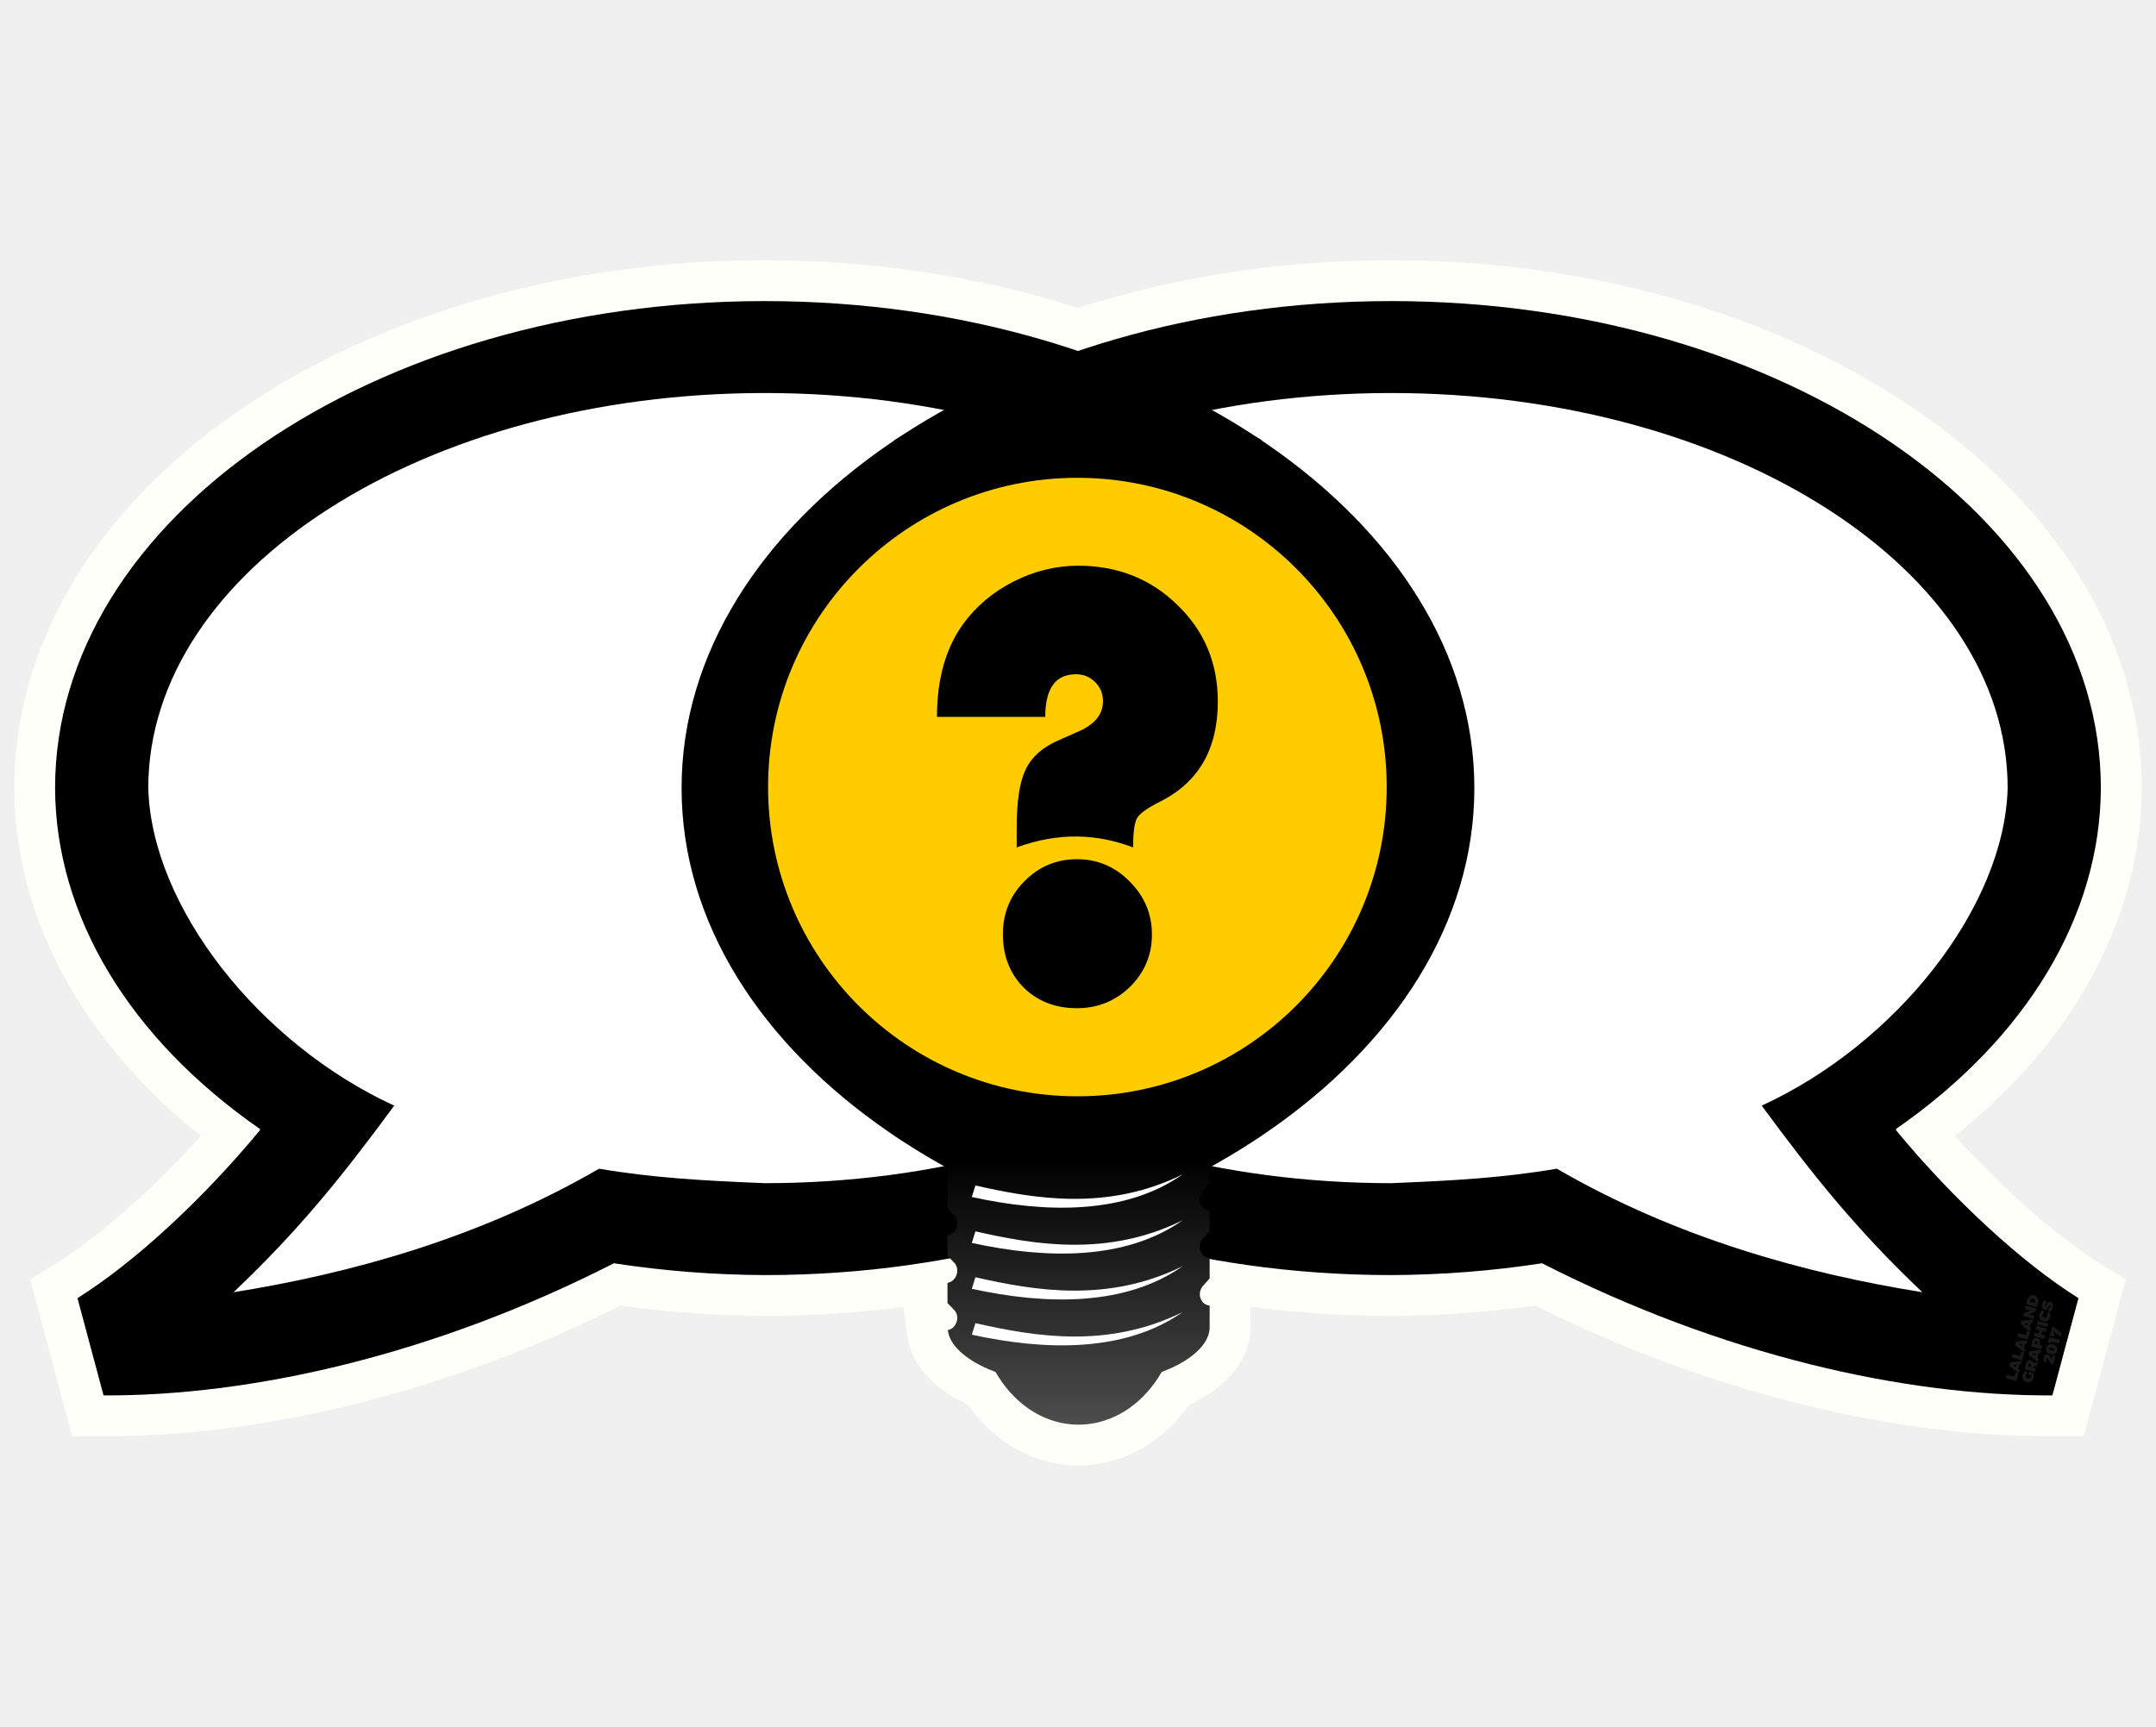
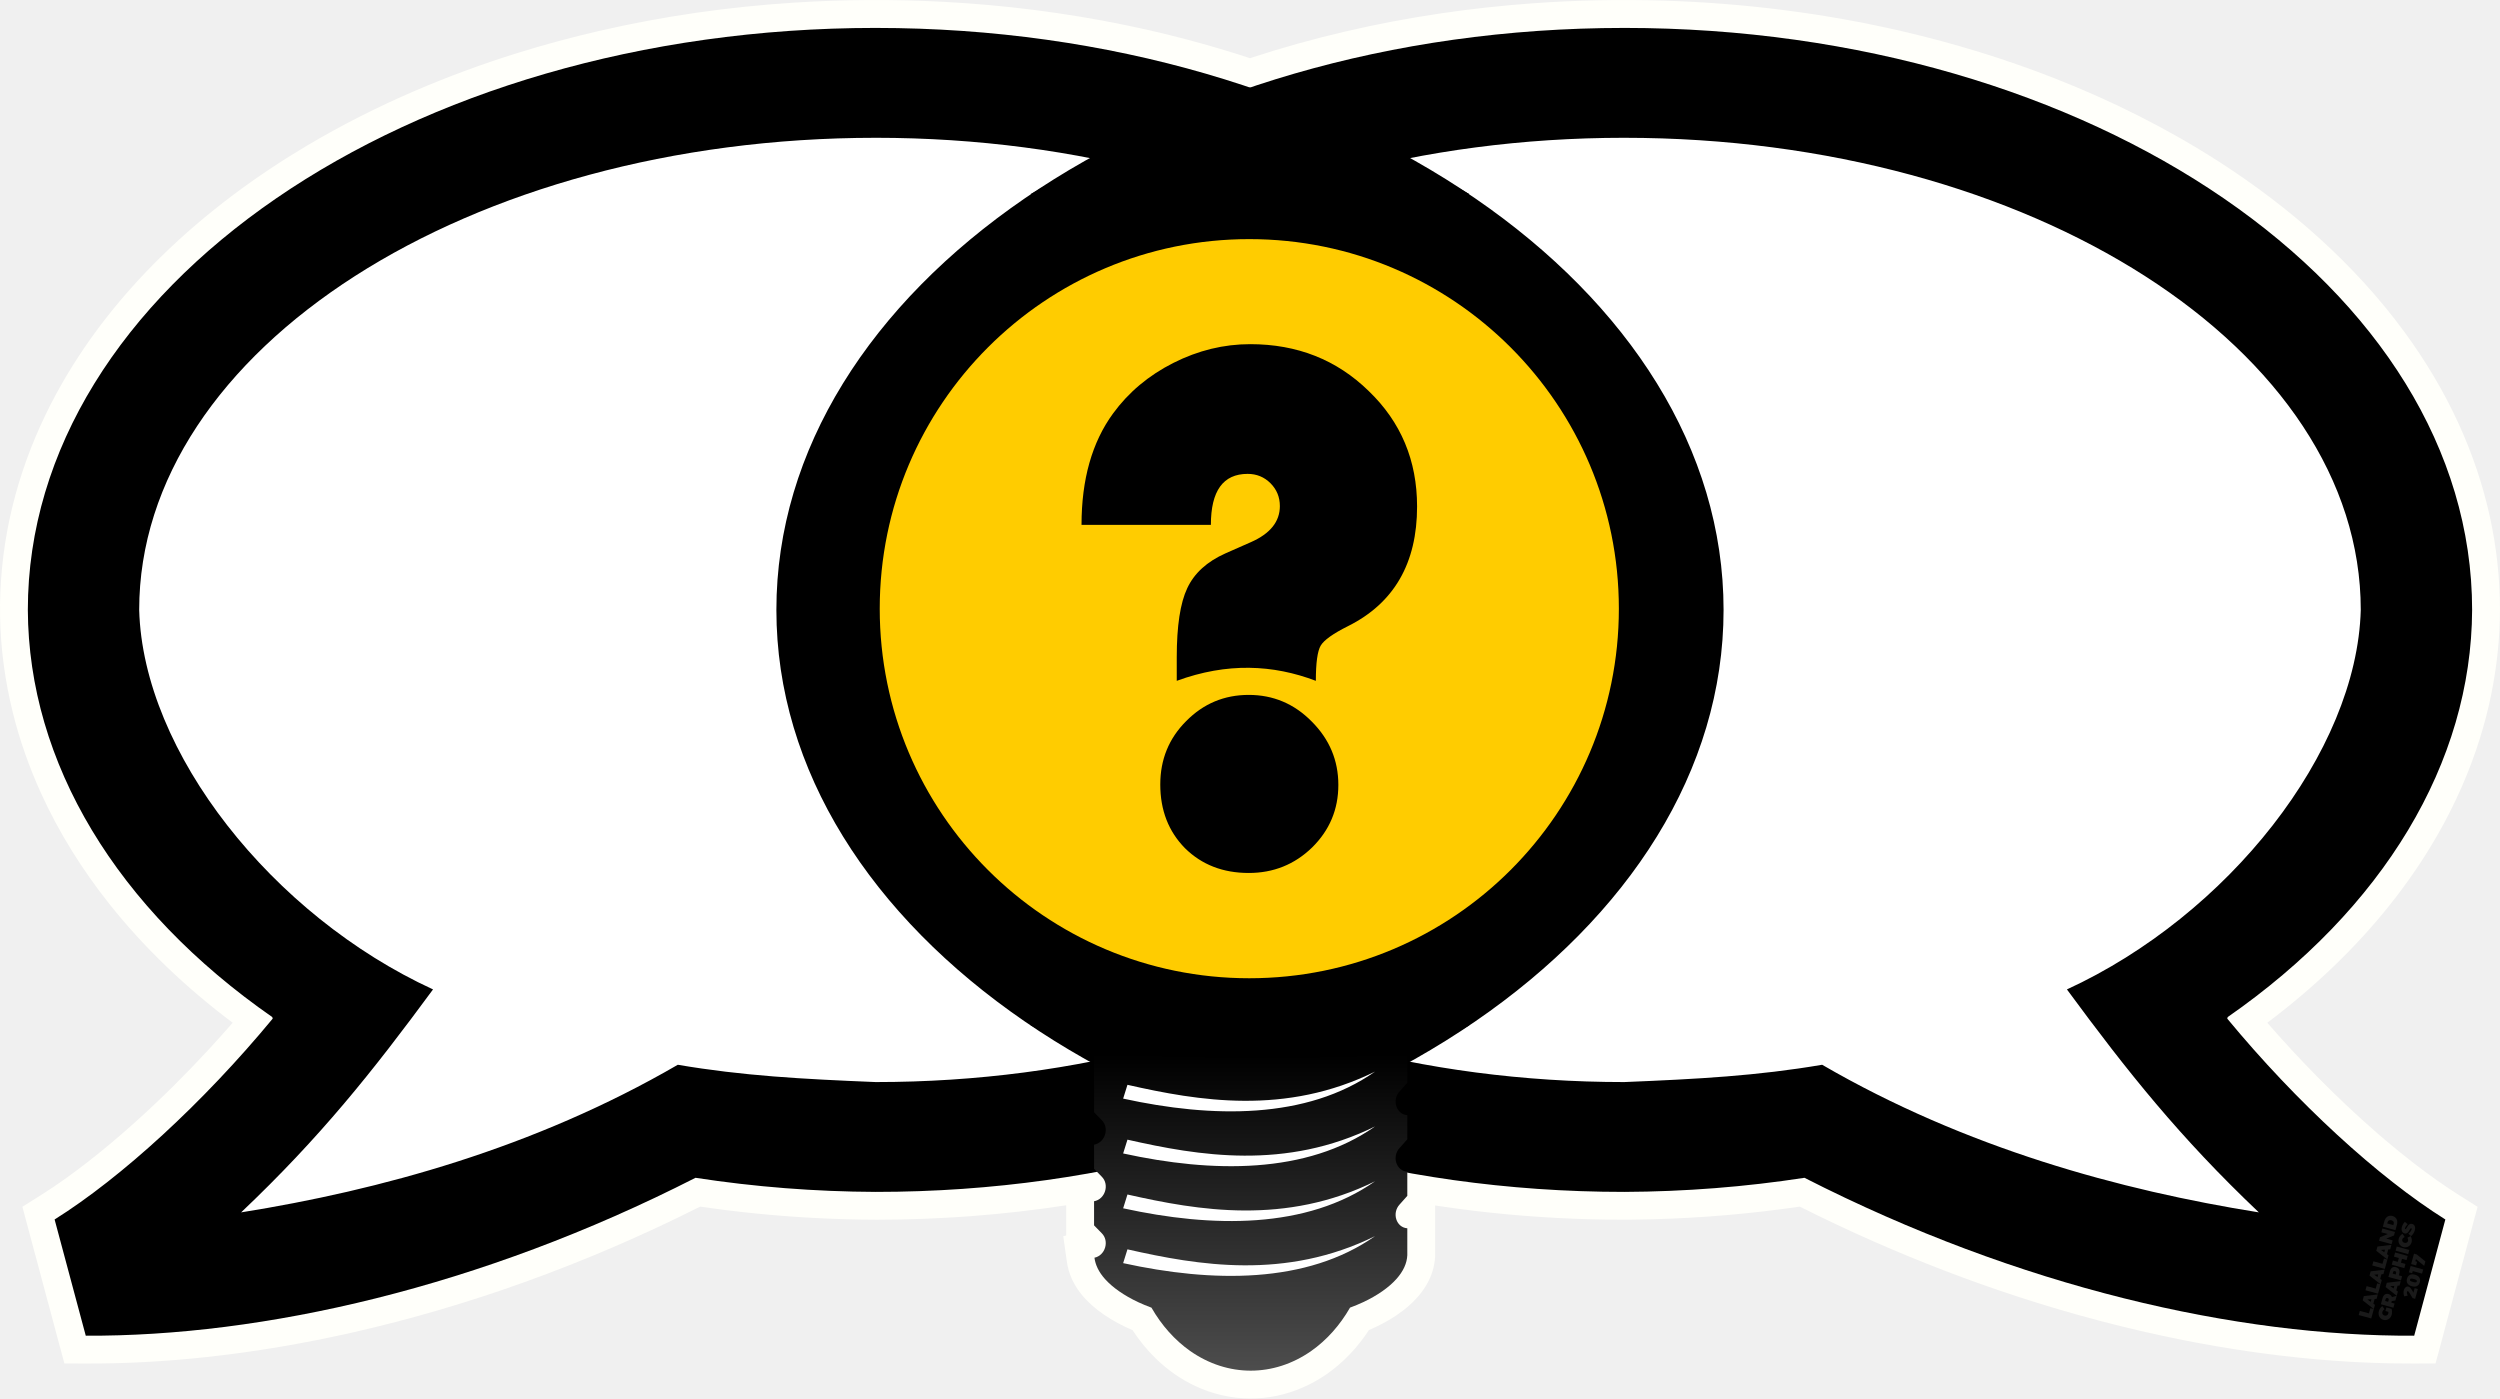
- <svg xmlns="http://www.w3.org/2000/svg" width="739.59" height="592.36" version="1.1" viewBox="0 0 739.59 592.36" xml:space="preserve">
+ <svg xmlns="http://www.w3.org/2000/svg" width="717.78" height="401.53" version="1.1" viewBox="0 0 717.78 401.53" xml:space="preserve">
  <defs>
    <linearGradient id="linearGradient68" x1="275.82" x2="275.82" y1="145.89" y2="77.573" gradientTransform="scale(10)" gradientUnits="userSpaceOnUse">
      <stop offset="0" />
      <stop stop-color="#4d4d4d" offset="1" />
    </linearGradient>
  </defs>
-   <g transform="matrix(1.3333 0 0 -1.3333 -2.7187 498.62)" fill="#fffffa">
+   <g transform="matrix(1.3333 0 0 -1.3333 -13.619 403.33)" fill="#fffffa">
    <g transform="scale(.1)" fill="#fffffa">
-       <path d="m2792.7-31.451c-42.929 0.364-85.718 9.514-125.17 26.4-23.725 10.144-46.271 23.01-67.152 38.161-32.55 23.582-61.006 52.644-84.665 85.097-1.609 2.2-3.185 4.423-4.751 6.654-27.834 12.863-54.449 28.624-78.232 48.041-20.475 16.757-38.78 36.431-52.557 59.096-12.152 19.934-20.71 42.129-24.464 65.199-0.949 5.596-1.711 11.751-2.45 17.007-2.944 20.78-5.851 41.566-8.781 62.348-49.403-6.454-98.984-11.539-148.67-15.274-65.699-4.936-131.58-7.496-197.46-7.738-36.286-0.085-72.571 0.737-108.83 2.15-91.034 3.635-181.89 11.759-272.11 24.504-62.971-31.387-126.9-60.85-191.66-88.355-69.298-29.403-139.56-56.549-210.65-81.295-78.66-27.368-158.35-51.794-238.88-73.021-95.683-25.203-192.56-45.938-290.28-61.504-110.79-17.617-222.68-28.71-334.85-31.497-25.232-0.651-50.474-0.779-75.713-0.646-23.035 0.059-46.07 0.118-69.104 0.176-35.99 134.24-71.975 268.49-107.96 402.73 25.419 16.021 50.934 31.891 76.275 48.035 36.689 23.734 71.859 49.753 105.98 77.026 0.296 0.233 0.937 0.751 1.365 1.093 48.352 38.756 94.597 80.095 139.2 123.09 39.582 38.196 77.815 77.785 114.74 118.56 0.495 0.554 1.188 1.317 1.76 1.951-97.985 78.261-187.25 167.92-261.92 268.81-60.376 81.558-111.07 170.51-148.19 265.03-26.02 66.133-45.384 134.92-57.055 205.04-9.099 54.597-13.653 109.97-13.237 165.33 0.345 41.312 3.386 82.597 8.948 123.53 9.548 69.931 26.662 138.8 50.627 205.18 23.505 65.171 53.496 127.96 88.804 187.55 42.778 72.196 93.251 139.73 149.34 202.11 52.888 58.844 110.75 113.15 172.18 162.99 78.633 63.828 163.09 120.35 251.28 170.07 68.615 38.686 139.53 73.248 212.07 103.94 65.329 27.644 131.99 52.123 199.59 73.611 81.467 25.878 164.31 47.396 248 64.748 94.685 19.632 190.47 33.911 286.73 43.084 94.434 8.979 189.33 13.058 284.19 12.349 120.93-0.914 241.82-9.611 361.58-26.454 102.18-14.381 203.54-34.659 303.27-61.176 40.299-10.718 80.329-22.451 120.02-35.226 132.9 42.754 269.48 73.879 407.59 94.152 96.844 14.173 194.46 23.082 292.26 26.768 94.799 3.594 189.78 2.372 284.46-3.672 133.68-8.56 266.77-26.83 397.66-55.39 83.495-18.217 166.09-40.625 247.24-67.41 80.998-26.755 160.58-57.858 238.04-93.601 90.671-41.831 178.46-90.033 261.82-145.04 80.288-52.991 156.46-112.35 226.46-178.39 58.98-55.662 113.54-116.1 161.93-181.2 44.653-60.04 84.021-124.08 116.55-191.48 25.16-52.098 46.194-106.21 62.482-161.73 16.186-55.168 27.668-111.72 34.084-168.86 4.451-39.712 6.527-79.698 6.024-119.66-0.558-42.086-3.969-84.126-10.001-125.78-7.162-49.275-18.106-97.989-32.51-145.65-15.04-49.687-33.861-98.215-55.984-145.17-23.154-49.134-49.914-96.551-79.72-141.95-49.892-76.012-108.2-146.37-172.45-210.66-40.98-41.02-84.39-79.593-129.69-115.78 20.204-22.381 40.826-44.384 61.828-66.018 0.196-0.195 0.839-0.858 1.207-1.233 13.331-13.698 26.824-27.238 40.467-40.624 0.206-0.194 0.86-0.838 1.238-1.204 2.406-2.347 4.813-4.695 7.219-7.042 0.197-0.195 0.863-0.834 1.24-1.2 11.885-11.519 23.895-22.909 36.029-34.166 0.231-0.218 0.882-0.815 1.274-1.178 29.169-27.001 59.055-53.234 89.775-78.459 0.217-0.171 0.93-0.759 1.337-1.09 27.226-22.283 55.102-43.789 83.842-64.087 18.427-13.044 37.28-25.479 56.447-37.406 19.138-12.033 38.269-24.078 57.4-36.122-35.983-134.22-71.965-268.45-107.95-402.67-30.825 0.005-61.65-0.235-92.475-0.198-53.913 0.012-107.82 2.141-161.59 5.955-89.194 6.387-178.02 17.622-266.11 32.966-93.189 16.232-185.56 37.085-276.81 61.996-110.92 30.297-220.19 66.617-327.33 108.34-76.369 29.755-151.67 62.252-225.73 97.364-20.469 9.711-40.85 19.608-61.124 29.719-98.767-13.955-198.31-22.373-298.01-25.416-43.431-1.351-86.899-1.653-130.34-0.667-101.76 2.103-203.42 9.755-304.33 23.159-0.01-19.85 0.016-39.7-0.092-59.549-1.297-29.573-10.524-58.628-25.791-83.936-9.979-16.611-22.328-31.739-36.206-45.241-20.47-19.909-44.084-36.381-69.03-50.179-8.651-4.779-17.488-9.218-26.456-13.37-26.267-37.585-58.906-70.858-96.716-96.883-37.86-26.085-80.961-44.729-126.13-53.542-21.229-4.181-42.881-6.16-64.514-6.027z" fill="#fffffa" />
+       <path d="m2793.1 13.545c-40.235 0.308-80.306 9.65-116.72 26.712-31.49 14.667-60.258 34.968-85.133 59.177-19.015 18.45-35.831 39.131-50.283 61.328-21.608 9.154-42.448 20.216-61.816 33.489-17.443 12.014-33.695 25.956-47.194 42.331-12.669 15.414-22.741 33.138-28.331 52.348-2.326 7.839-3.806 15.904-4.8 24.013-2.35 16.707-4.7 33.414-7.05 50.122 2.095 0.475 4.19 0.951 6.285 1.426v65.141c-134.79-20.76-271.17-31.001-407.54-31.114-46.825 0.121-93.645 1.52-140.4 4.086-80.398 4.434-160.6 12.444-240.27 24.131-122.8-61.801-249.29-116.3-378.67-162.77-120.33-43.208-243.17-79.474-367.85-107.81-104.95-23.832-211.22-42.051-318.23-53.565-86.301-9.287-173.1-14.16-259.91-13.733-14.802 0.036-29.604 0.076-44.407 0.113-30.15 112.46-60.298 224.93-90.445 337.39 15.288 9.617 30.611 19.179 45.852 28.873 0.16 0.109 0.954 0.613 1.359 0.875 16.036 10.321 31.786 21.084 47.295 32.182 0.264 0.184 0.975 0.701 1.41 1.012 15.09 10.836 29.954 21.984 44.623 33.382 0.213 0.172 0.945 0.739 1.358 1.063 34.498 26.881 67.914 55.134 100.46 84.343 0.387 0.355 1.04 0.937 1.53 1.379 55.095 49.568 107.68 101.9 157.98 156.32 17.262 18.704 34.252 37.659 50.951 56.867-98.725 74.268-189.4 159.75-266.19 256.67-57.932 73.103-107.87 152.74-146.49 237.7-25.539 56.141-46.139 114.56-60.921 174.45-16.669 67.477-25.958 136.8-27.264 206.3-0.634 35.527 0.938 71.084 4.423 106.44 6.953 70.104 21.921 139.38 44.145 206.22 22.079 66.454 51.235 130.5 86.155 191.18 57.065 99.238 129.25 189.38 210.8 269.54 48.79 47.961 100.98 92.428 155.66 133.53 51.635 38.801 105.51 74.601 161.07 107.53 73.949 43.836 150.86 82.613 229.8 116.64 71.868 30.995 145.42 58.052 220.12 81.394 58.356 18.237 117.42 34.191 176.99 47.962 138.15 31.927 278.98 52.073 420.46 61.163 107.23 6.871 214.86 7.442 322.15 1.746 129.89-6.917 259.32-23.14 386.78-49.148 92.278-18.838 183.52-42.822 273-72.223 134.03 44.031 271.96 75.923 411.49 96.559 65.899 9.712 132.16 16.948 198.6 21.708 93.542 6.696 187.43 8.551 281.16 5.661 85.341-2.632 170.56-9.251 255.27-19.962 86.779-10.98 173.02-26.268 258.23-46.048 111.82-25.964 221.89-59.65 328.75-101.62 123.34-48.477 242.5-108 353.98-179.77 75.507-48.65 147.46-102.93 214.09-163.21 67.39-60.945 129.33-128.08 183.22-201.28 45.724-62.091 85.591-128.58 117.71-198.72 29.534-64.428 52.452-131.94 67.561-201.2 14.293-65.415 21.616-132.36 21.626-199.32-0.039-31.165-1.768-62.323-5.001-93.318-6.503-62.204-19.344-123.72-37.934-183.43-22.64-72.78-53.764-142.84-91.656-208.94-60.126-104.95-137.04-199.81-224.19-283.48-44.871-43.101-92.502-83.3-142.22-120.7 34.101-39.262 69.436-77.45 105.89-114.54 0.204-0.212 0.843-0.854 1.215-1.231 41.735-42.346 84.954-83.247 129.86-122.22 0.286-0.253 0.908-0.786 1.323-1.146 4.883-4.233 9.792-8.436 14.713-12.625 0.269-0.221 0.917-0.775 1.331-1.124 20.093-17.041 40.542-33.664 61.384-49.781 0.286-0.216 0.952-0.732 1.383-1.063 31.937-24.639 64.83-48.073 98.996-69.53 12.242-7.679 24.466-15.386 36.697-23.083-30.145-112.45-60.289-224.89-90.432-337.34-32.584-0.059-65.174-0.414-97.754 0.257-52.975 1.064-105.91 3.994-158.69 8.654-96.656 8.535-192.79 22.704-287.95 41.604-120.72 24.013-239.89 55.643-356.87 93.885-104.07 34.034-206.41 73.315-306.63 117.39-54.373 23.918-108.12 49.25-161.18 75.957-104.54-15.331-210-24.348-315.62-27.236-33.116-0.9-66.251-1.244-99.377-0.747-95.043 1.287-190.03 7.46-284.41 18.724-28.663 3.424-57.272 7.303-85.806 11.673-0.011-36.419 0.033-72.839-0.042-109.26-0.94-22.537-8.174-44.632-19.953-63.81-12.609-20.754-29.919-38.315-49.081-53.081-19.608-15.077-41.202-27.44-63.652-37.757-3.279-1.492-6.576-2.946-9.895-4.349-24.186-37.164-55.138-70.116-91.665-95.367-32.024-22.15-68.361-38.221-106.52-46.143-19.277-4.03-38.983-5.973-58.675-5.837z" fill="#fffffa" />
    </g>
  </g>
-   <g transform="matrix(1.3333 0 0 -1.3333 0 592.36)">
+   <g transform="matrix(1.3333 0 0 -1.3333 -10.9 497.07)">
    <g transform="scale(.1)">
      <path d="m1921.2 3455.8c-84.95-0.62-152.86-5.08-238.15-14.85-624.32-71.49-1132.5-375.89-1282.9-782.06-29.762-80.38-42.75-151.66-42.82-235.02-0.031-50.94 1.89-71.68 10.39-111.95 27.887-132.2 95.668-267.84 194.6-391.74 45.172-56.56 142.7-153.08 198.55-196.36 60.699-47.05 133.63-94.36 191.89-124.25 8.461-4.34 14.79-7.84 21.571-11.51-9.031-12.36-21.039-28.46-34.871-46.67-28.871-38.05-64.168-83.53-89.09-114.38-67.621-83.69-115.09-136.77-194.44-217.38-19.597-19.91-36.929-38-49.277-51.33-6.172-6.66-11.062-12.08-14.652-16.3-1.789-2.12-3.168-3.75-4.821-6.08-0.82-1.17-1.679-1.91-3.418-6.05-0.878-2.07-3.269-4.58-1.89-14.3 0.68-4.86 3.851-12.41 9.851-17.15 6.008-4.74 12.539-5.72 16.5-5.72 6.661 0 6.789 0.54 10.52 1.1 3.719 0.57 8.41 1.34 13.988 2.3 11.153 1.92 25.801 4.56 42.02 7.59 32.441 6.06 71.121 13.6 100.17 19.67 265.66 55.52 517.4 145.44 724.96 259.32l46.4 25.45 50.74-7.35c128.98-18.67 320.94-30.21 446.26-26.78 123.02 3.36 261.4 17.54 365.36 37.59l23.25 4.48c12.42 2.39 21.49 13.36 21.49 26.01 0 9.35-4.95 18.03-12.99 22.8l-47.26 27.99c-110.15 65.26-209.63 142.27-298.48 230.99-100.32 100.19-165.85 189.71-220.78 301.09-64.33 130.46-92.47 249.33-92.52 390.2-0.02 72.08 3.19 105.04 16.79 172.69 27.54 136.96 102.17 290.51 203.48 416.65 96.69 120.39 234.31 237.45 390.41 331.4 14.01 8.44 26.32 16.09 35.17 21.83 4.43 2.87 7.92 5.2 10.8 7.28 1.44 1.04 2.5 1.74 4.69 3.76 1.09 1.01 2.4 0.66 6.1 8.02 0.93 1.84 2.14 4.39 2.67 8.8 0.27 2.21-0.25 7.98-0.25 7.98 0 0.01-3.71 9.47-3.72 9.48 0 0-3.23 4.11-3.24 4.12 0 0-2.39 2.27-3.61 3.15-2.44 1.76-4.79 2.83-6.79 3.53-3.98 1.39-6.64 1.48-8.61 1.49 6.5-0.05 1.22-0.03-1.13 0.31s-5.74 0.86-9.8 1.51c-8.12 1.29-18.95 3.09-30.42 5.07-128.01 22.04-222.5 30.44-370.74 33-33.43 0.58-63.63 0.79-91.95 0.58zm1670-0.1c-89.29-0.27-188.55-3.25-241.05-8.51-66.48-6.65-180.95-22.16-215.79-30.06l-19.17-4.33c-12.04-2.72-20.66-13.51-20.66-25.84 0-9.35 4.95-18.03 12.99-22.8l42.89-25.41c223.91-132.61 401.32-308.1 503.78-496.41 79.67-146.43 116.25-295.1 111.43-451.27-2.33-75.62-8.53-120.33-26.09-188.89-16.99-66.35-32.7-107.7-68.86-180.97-99.67-201.92-275.73-383.43-511.55-525.18-14.21-8.54-27.02-16.39-36.38-22.26-4.67-2.94-8.45-5.34-11.32-7.25-1.43-0.96-2.58-1.73-3.91-2.71-0.67-0.49-1.27-0.9-2.73-2.21-0.72-0.66-1.6-1.24-3.69-4.06-0.52-0.71-1.13-1.58-1.84-2.86-0.72-1.28-2.34-5.59-2.35-5.59 0-0.01-0.73-11.42-0.73-11.43 0 0 2.53-7.88 2.54-7.88l5.12-7c0.01-0.01 3.7-3.06 4.82-3.74s1.89-1.07 2.52-1.36c1.26-0.59 1.95-0.81 2.51-1.01 1.11-0.39 1.64-0.53 2.11-0.66 0.94-0.26 1.5-0.37 2.12-0.51 1.24-0.28 2.53-0.55 4.13-0.87 3.21-0.63 7.51-1.42 12.77-2.37 10.52-1.9 24.77-4.37 40.35-7 75.18-12.68 174.75-23.69 263.71-29.2 138.33-8.56 366.08 3.1 523.84 26.56l36.61 5.45 42.63-23.13c238.37-129.44 505.83-220.75 814.48-278.41 18.96-3.54 36.86-6.78 50.49-9.18 6.82-1.2 12.57-2.19 16.94-2.9 4.36-0.72 4.06-1.11 10.68-1.44 4.68-0.23 14.14 1.16 20.97 8.56 6.83 7.39 7.34 15.96 7 20.24-0.66 8.56-2.54 9.77-3.51 11.56-1.95 3.56-3.24 5.08-4.85 7.16-3.23 4.16-7.34 8.94-12.64 14.84-10.6 11.8-25.6 27.62-42.83 45.09-101.72 103.05-193.21 210.5-300.59 353.11l-25.53 33.91c232.67 117.19 430.63 311.63 537.99 529.76 51.91 105.48 75.43 191.44 78.33 289.06 8.13 274.47-160.68 542.92-456.04 736.92-67.95 44.63-102.95 64.52-182.84 103.81-238.23 117.19-514.61 186.17-822.13 205.86-33.58 2.15-83.09 2.97-136.67 2.81zm-2603.2-1848.3c-0.321-0.5-0.742-1.14-1.442-2.17 0.578 1.49 1.129 1.92 1.442 2.17" fill="#fff" />
      <g>
        <path d="m3579.4 3668c1008.4-0.01 1825.8-561.13 1825.8-1253.3-1.39-328.57-190.7-643.62-527.17-877.31l1.09-1.29c-0.52-0.36-1.02-0.73-1.54-1.09 149.47-180.99 325.73-342.49 469.98-432.91l-67.09-250.28c-380.35-1.832-849 103.35-1313 340.05-127.4-19.63-257.49-29.82-388.05-30.39-1008.3 0-1825.7 561.08-1825.8 1253.2-0.02 692.16 817.41 1253.3 1825.8 1253.3zm0-236.6c-875.94 0-1586-455.19-1586-1016.7s710.08-1016.7 1586-1016.7c158.2 6.5 286.63 13.42 426.16 37.27 309.56-179.73 642.23-270.24 940.35-317.88-170.84 162.15-282.41 302.38-413.25 480.13 346.31 159.31 624.53 510.74 632.75 817.17 0.01 561.5-710.08 1016.7-1586 1016.7" />
        <path d="m1967.5 3668c-1008.4-0.01-1825.8-561.13-1825.8-1253.3 1.391-328.57 190.71-643.62 527.17-877.31l-1.089-1.29c0.519-0.36 1.019-0.73 1.55-1.09-149.48-180.99-325.74-342.49-469.99-432.91l67.09-250.28c380.35-1.832 849 103.35 1313 340.05 127.4-19.63 257.49-29.82 388.05-30.39 1008.3 0 1825.7 561.08 1825.8 1253.2 0.02 692.16-817.41 1253.3-1825.8 1253.3zm0-236.6c875.94 0 1586-455.19 1586-1016.7s-710.08-1016.7-1586-1016.7c-158.2 6.5-286.63 13.42-426.16 37.27-309.56-179.73-642.23-270.24-940.35-317.88 170.84 162.15 282.41 302.38 413.25 480.13-346.31 159.31-624.53 510.74-632.75 817.17-0.011 561.5 710.08 1016.7 1586 1016.7" />
        <path d="m2773.4 3436.8c-163.11 0-326.17-42.13-472.21-126.44l116.9-202.53c220.05 127.05 490.63 127.05 710.67 0l116.9 202.53c-146.03 84.31-309.15 126.44-472.26 126.44zm-355.31-1714-116.9-202.48c146.04-84.31 309.1-126.5 472.21-126.5s326.23 42.19 472.26 126.5l-116.9 202.48c-220.04-127.05-490.62-127.05-710.67 0" />
      </g>
      <g>
        <path d="m2772 3213.2c-439.52 0.01-795.82-356.28-795.84-795.8-0.01-439.53 356.31-795.85 795.84-795.84 439.52 0.02 795.81 356.32 795.8 795.84-0.02 439.5-356.3 795.78-795.8 795.8" fill="#fc0" />
        <path d="m2774 2987c-57.05 0-112.2-13.46-165.48-40.37s-96.59-63.21-129.96-108.96c-45.21-61.9-67.86-141.84-67.86-239.8h278.55c0 73.2 26.37 109.8 79.12 109.8 19.37 0 35.81-6.71 49.27-20.16 13.45-13.46 20.16-29.9 20.16-49.27 0-33.37-20.75-59.2-62.19-77.5l-54.9-24.22c-39.82-17.76-67.27-42.77-82.34-75.06-15.07-31.76-22.61-81.27-22.61-148.55v-50.88c108.68 39.8 207.48 35.01 299.54 0 0 38.75 3.48 64.05 10.47 75.89 7 11.84 26.67 25.83 58.96 41.98 99.03 49.51 148.55 135.38 148.55 257.55 0 99.04-34.74 181.92-104.17 248.66-68.89 67.28-153.93 100.89-255.11 100.89zm-3.23-755.28c-52.75 0-97.67-18.84-134.8-56.51-37.14-37.14-55.68-82.6-55.68-136.42 0-55.43 17.76-101.18 53.28-137.24 36.06-35.52 81.76-53.28 137.2-53.28 53.28 0 98.78 18.3 136.46 54.89 37.67 37.14 56.51 82.06 56.51 134.8 0 52.75-19.13 98.25-57.34 136.46-37.68 38.22-82.89 57.3-135.63 57.3" />
        <path d="m2437.7 1464.8v-131.8l16.46-16.84c17.27-17.01 7.38-48.82-16.46-52.96v-51.99l16.46-16.84c17.34-17 7.43-48.89-16.46-53v-51.95l16.46-16.84c17.02-16.73 7.75-48.02-15.63-52.82 2.03-15.55 9.29-30.93 22.92-46.129 16.14-17.981 40.48-35.071 71.09-49.5 9.03-4.262 18.73-8.172 28.79-11.95 21.79-38.082 50.2-69.89 83.22-93.191 80.72-56.59 180.17-56.59 260.88 0 33.12 23.289 61.61 55.129 83.46 93.281 9.95 3.75 19.57 7.649 28.51 11.86 30.61 14.429 54.95 31.519 71.09 49.5 15.27 17.031 22.96 34.199 23.75 51.669v57.8c-23.89 1.77-33.8 32.69-16.47 51.39l16.47 18.46v51.94c-23.89 1.77-33.8 32.69-16.47 51.39l16.47 18.46v51.99c-23.84 1.8-33.73 32.64-16.47 51.34l16.47 18.5v68.23c-19.69-22.57-660.79-17.25-674.54 0" fill="url(#linearGradient68)" />
      </g>
      <path d="m3042.8 1420.6c-192.82-95.21-380.51-63.13-533.2-28.51l-9.27-29.71c191.24-41.9 395.02-45.45 542.47 58.22zm0-118.1c-192.82-95.21-380.51-63.13-533.2-28.51l-9.27-29.71c191.24-41.9 395.02-45.45 542.47 58.22zm0-118.1c-192.82-95.21-380.51-63.12-533.2-28.51l-9.27-29.71c191.24-41.89 395.02-45.45 542.47 58.22zm0-118.1c-192.82-95.211-380.51-63.12-533.2-28.51l-9.27-29.7c191.24-41.9 395.02-45.458 542.47 58.21" fill="#fff" fill-rule="evenodd" />
      <g fill="#1a1a1a">
        <path d="m5183 899.88-19.6 5.371-2.45-8.941 27.03-7.411 5.54 20.211-7.44 2.032-3.08-11.262" />
        <path d="m5195.3 930.87 4.19 0.301 2.61 9.527-30.05-3.578-2.51-9.18 23.9-18.832 2.52 9.18-3.44 2.441zm-7-0.449-1.54-5.633-7.13 5.031 8.67 0.602" />
        <path d="m5197.6 953.23-19.6 5.372-2.45-8.942 27.04-7.41 5.54 20.211-7.44 2.039-3.09-11.27" />
        <path d="m5210 984.22 4.19 0.312 2.61 9.52-30.05-3.582-2.52-9.18 23.91-18.828 2.51 9.18-3.43 2.437zm-7.01-0.438-1.54-5.633-7.13 5.024 8.67 0.609" />
        <path d="m5212.2 1006.6-19.6 5.38-2.45-8.95 27.04-7.408 5.54 20.208-7.44 2.04-3.09-11.27" />
        <path d="m5224.6 1037.6 4.19 0.31 2.61 9.52-30.05-3.58-2.52-9.18 23.91-18.83 2.52 9.18-3.44 2.44zm-7-0.44-1.55-5.63-7.12 5.02 8.67 0.61" />
        <path d="m5239 1075.2-27.03 7.41-2.22-8.1 13.88-3.8-16.81-6.89-2.05-7.48 27.03-7.41 2.23 8.14-13.8 3.78 16.72 6.87 2.05 7.48" />
        <path d="m5213 1086.5 27.04-7.41 3.22 11.73c2.5 9.14-1.2 16.5-9.42 18.75s-15.08-2.08-17.53-11zm9.39 7.05 0.81 2.93c0.95 3.47 4.2 5.03 8.21 3.93 3.98-1.09 5.95-3.87 5.06-7.11l-0.92-3.36-13.16 3.61" />
        <path d="m5218.5 905.02 6.29-1.719c0.18-1.461 0.17-2.871-0.09-3.801-0.96-3.512-4.37-5.352-8.11-4.328-3.67 1.008-5.67 4.289-4.72 7.769 0.61 2.239 2.45 4.547 4.68 5.887l-4.74 6.731c-3.34-2.188-6.22-6.34-7.37-10.539-2.42-8.84 1.64-16.84 9.63-19.02 8.03-2.199 15.58 2.359 17.9 10.852 1.06 3.859 0.96 9.226-0.22 12.789l-11.15 3.05-2.1-7.671" />
        <path d="m5240 927.66 2.76 10.102-10.25-2.91c-0.93 3.238-3.45 5.546-7.39 6.628-6.17 1.692-10.83-1.55-12.84-8.878l-3.58-13.071 27.03-7.41 2.46 8.938-7.03 1.929 0.93 3.352zm-15.62-2.82-6.45 1.769 1.13 4.129c0.53 1.934 2 2.731 4.01 2.184 2.08-0.57 2.97-2.012 2.44-3.942l-1.13-4.14" />
        <path d="m5244.7 959.53 4.19 0.297 2.61 9.531-30.05-3.578-2.51-9.179 23.91-18.832 2.51 9.179-3.44 2.43zm-7-0.453-1.54-5.629-7.13 5.02 8.67 0.609" />
        <path d="m5224.9 978.32 27.04-7.41 2.45 8.942-7.02 1.929 1.03 3.739c1.92 7.019-0.75 12.109-7.31 13.902-6.17 1.698-10.79-1.391-12.71-8.41zm9.24 7.078 0.9 3.293c0.53 1.93 1.99 2.731 4 2.18 2.08-0.57 2.97-2.019 2.44-3.949l-0.9-3.281-6.44 1.757" />
        <path d="m5266.4 1023.6-27.04 7.41-2.45-8.95 10.49-2.87-2.29-8.38-10.49 2.88-2.46-8.95 27.04-7.409 2.45 8.949-9.76 2.67 2.3 8.38 9.76-2.68 2.45 8.95" />
        <path d="m5269.9 1036.4-27.04 7.41-2.45-8.95 27.04-7.41 2.45 8.95" />
        <path d="m5247.3 1061.1c-2.33-8.49 1.76-16.24 9.71-18.42 8.07-2.21 15.61 2.19 17.89 10.48 1.14 4.17 0.28 9.34-2.18 13.24l-6.93-3.65c1.41-2.3 1.94-5.05 1.41-6.98-0.89-3.24-4.16-4.88-7.79-3.88-3.59 0.98-5.53 4.04-4.64 7.28 0.57 2.09 2.67 4.13 5.31 5.14l-4.72 6.85c-3.77-1.95-6.93-5.94-8.06-10.06" />
        <path d="m5254 1086.1c-1.92-7.02 0.23-12.5 5.62-13.98 9.5-2.6 11.02 12.04 14.53 11.07 0.97-0.26 1.16-1.23 0.8-2.54-0.75-2.74-3.95-7-7.03-9.15l5.8-5.15c3.72 2.83 6.74 7.65 8.03 12.35 1.67 6.1 0.46 12.11-5.56 13.76-9.8 2.69-11.51-11.9-14.91-10.97-0.81 0.22-0.94 0.96-0.66 1.97 0.64 2.35 3.45 6.1 5.71 8.43l-5.9 5.1c-2.76-2.52-5.25-6.61-6.43-10.89" />
        <path d="m5258.1 949.72c-1.16-4.239-0.66-8.61 0.94-13.199l7.35 1.55c-1.4 3.211-2.02 6.239-1.46 8.282 0.32 1.16 0.99 1.636 1.91 1.386 0.93-0.258 2.04-1.508 2.9-2.91l7.19-12.047 5.59-1.531 5.79 21.09-6.87 1.879-2.66-9.707-2.97 5.207c-2.19 3.832-4.58 6.89-7.71 7.75-4.39 1.203-8.48-2.199-10-7.75" />
        <path d="m5265 974.53c-2.2-8.031 1.49-13.761 10.36-16.191 8.88-2.442 15.02 0.609 17.21 8.629 2.18 7.953-1.54 13.73-10.41 16.172-8.87 2.429-14.99-0.661-17.16-8.61zm6.47-1.781c0.66 2.398 2.69 2.711 8.17 1.211s7.11-2.82 6.46-5.223c-0.67-2.429-2.74-2.726-8.22-1.226s-7.07 2.808-6.41 5.238" />
        <path d="m5299.8 994.51-27.04 7.408-3.74-13.65 7.06-1.942 1.29 4.711 19.98-5.48 2.45 8.953" />
        <path d="m5286 1026.8-5.97 1.64-6.12-22.33 10.64-2.92 2.16 7.87-3.79 1.03 1.27 4.63 17.74-14.43 2.59 9.44-18.52 15.07" />
      </g>
    </g>
  </g>
</svg>
